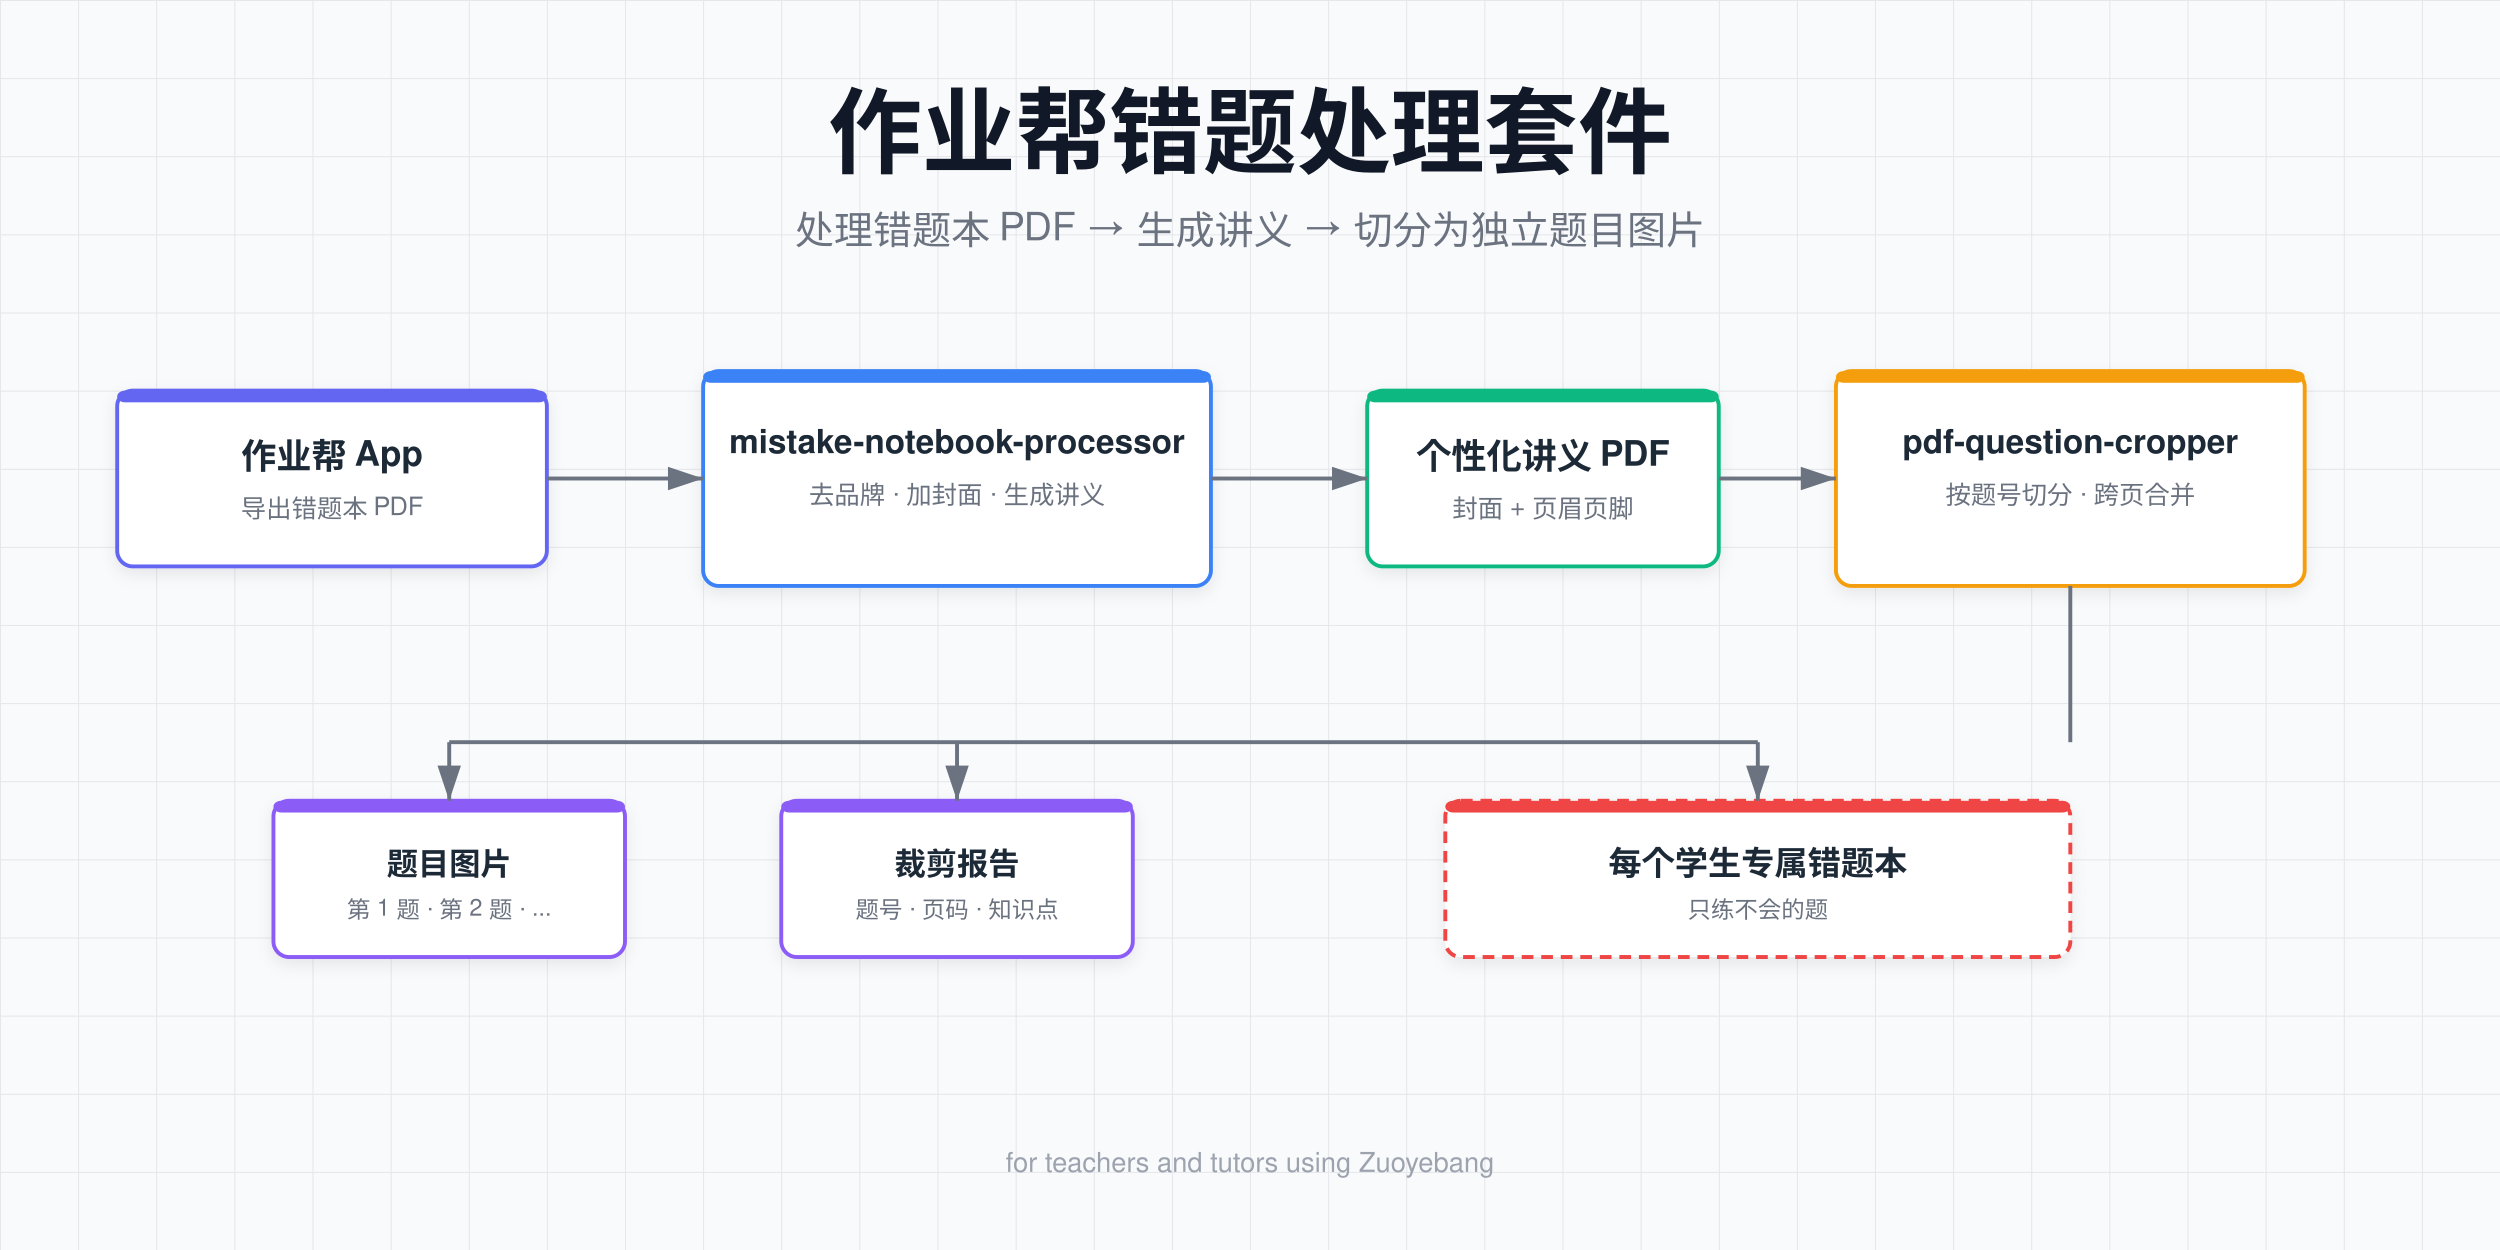
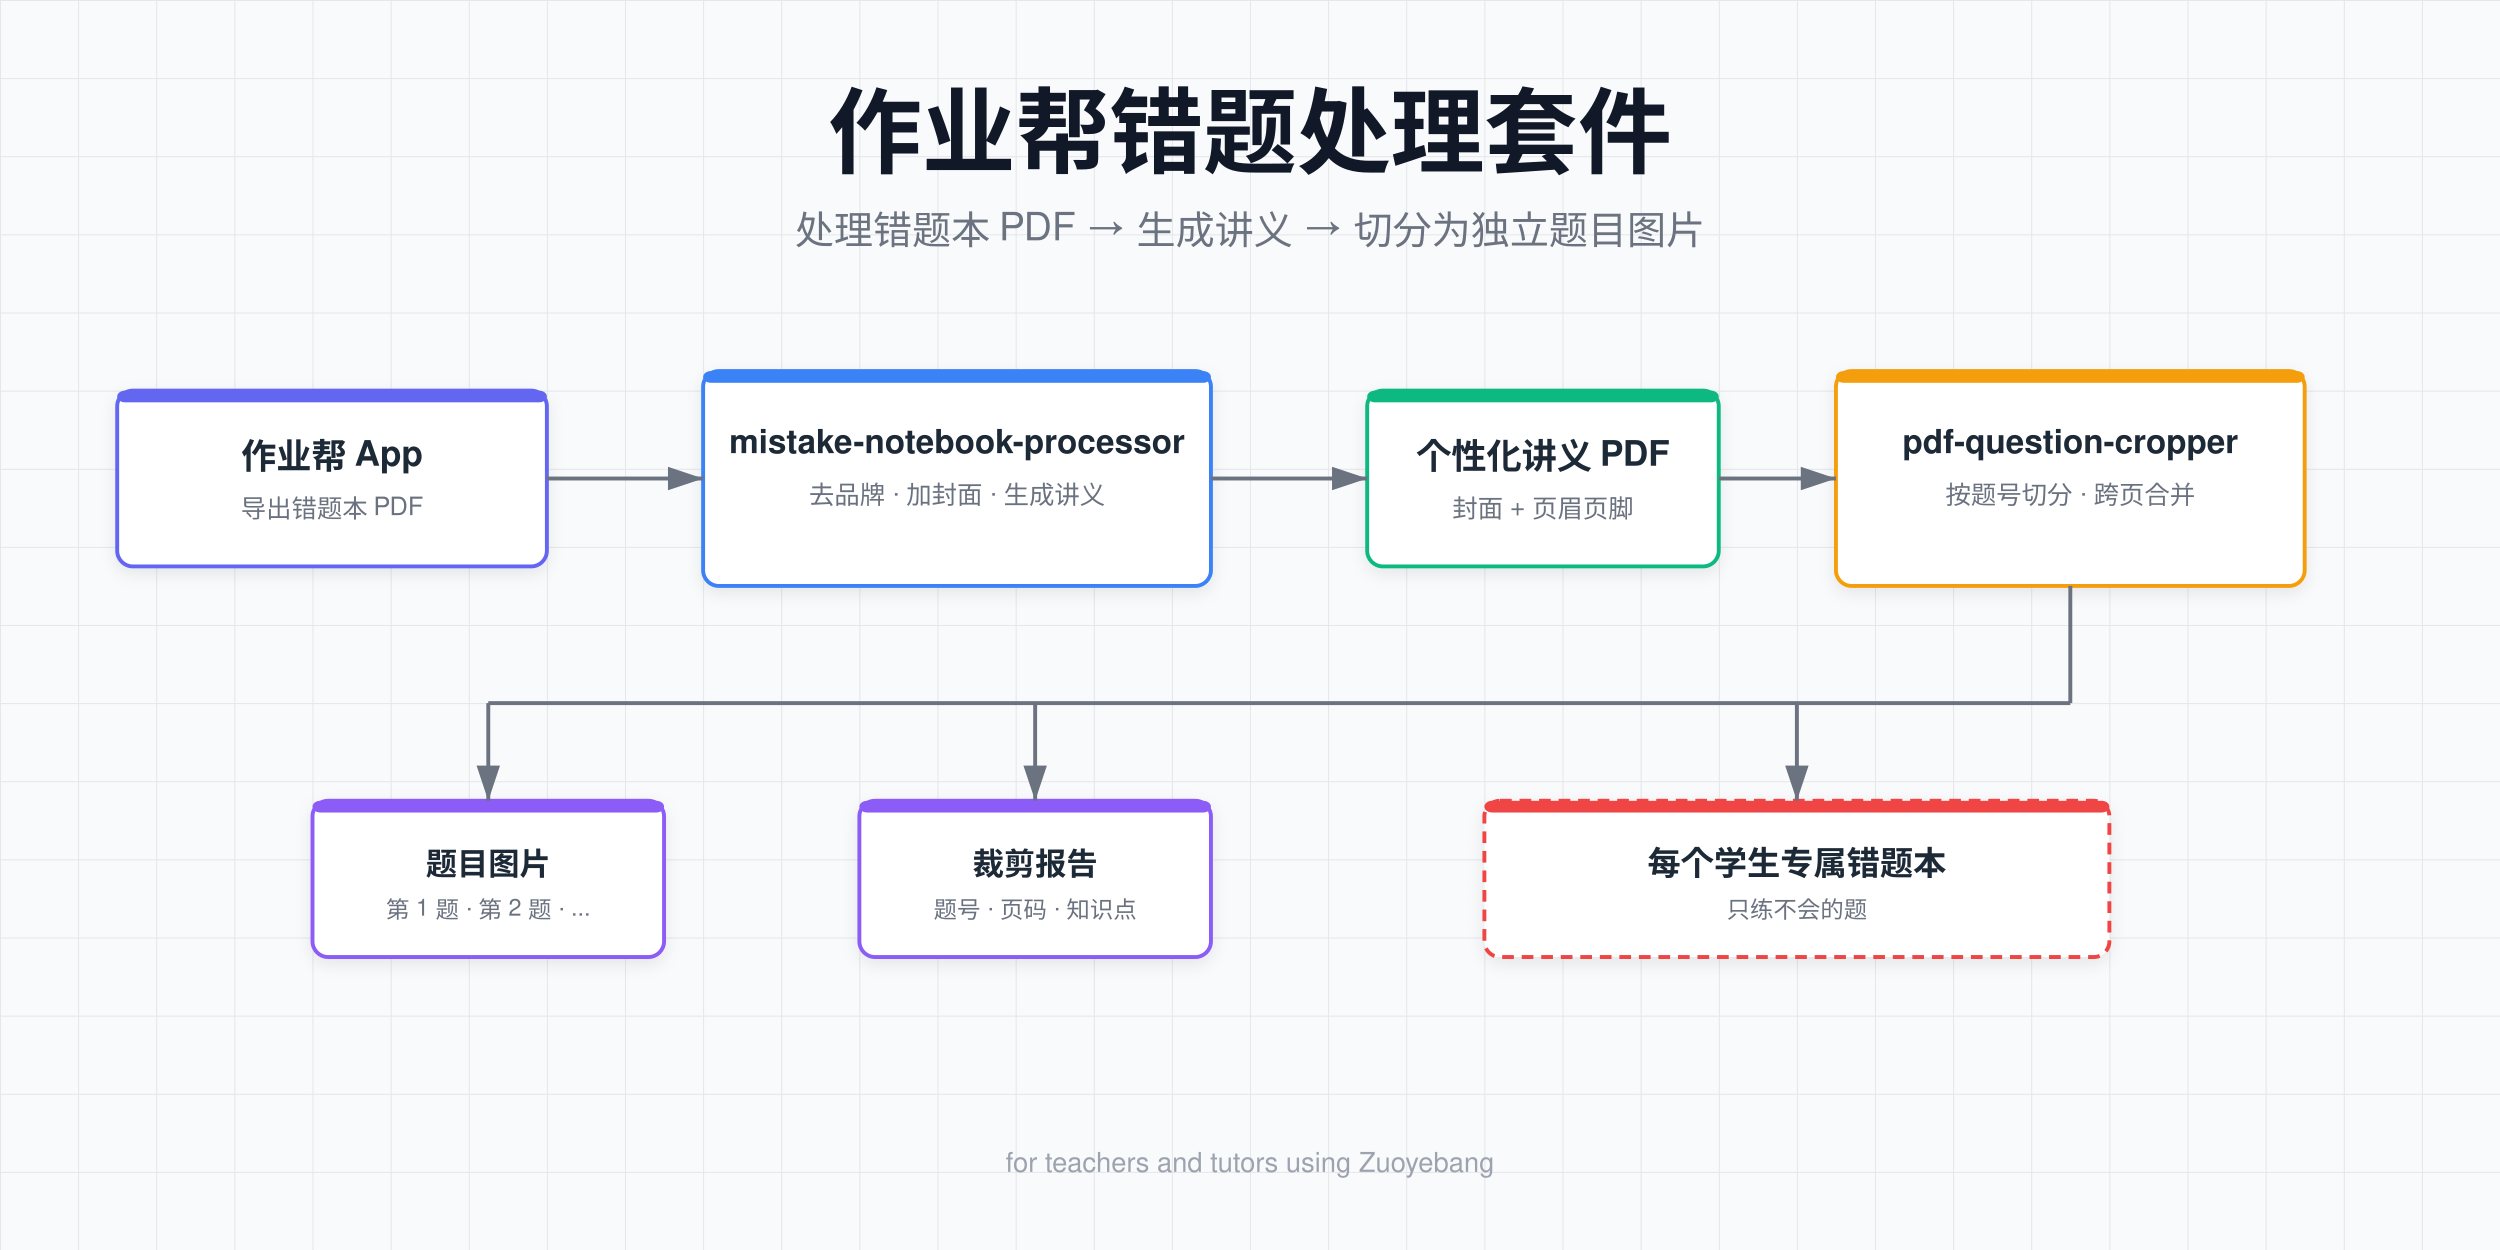
<svg xmlns="http://www.w3.org/2000/svg" width="1280" height="640" viewBox="0 0 1280 640">
  <defs>
    <pattern id="grid" width="40" height="40" patternUnits="userSpaceOnUse">
      <path d="M 40 0 L 0 0 0 40" fill="none" stroke="#e5e7eb" stroke-width="1" />
    </pattern>
    <filter id="shadow" x="-20%" y="-20%" width="140%" height="140%">
      <feDropShadow dx="0" dy="3" stdDeviation="4" flood-color="#000000" flood-opacity="0.08" />
    </filter>
    <marker id="arrow" markerWidth="10" markerHeight="10" refX="9" refY="3" orient="auto" markerUnits="strokeWidth">
      <path d="M0,0 L0,6 L9,3 z" fill="#6b7280" />
    </marker>
  </defs>
  <rect width="1280" height="640" fill="#f9fafb" />
  <rect width="1280" height="640" fill="url(#grid)" />
  <text x="640" y="85" text-anchor="middle" font-family="-apple-system, BlinkMacSystemFont, 'Segoe UI', Helvetica, Arial, sans-serif" font-size="48" font-weight="700" fill="#111827">作业帮错题处理套件</text>
  <text x="640" y="125" text-anchor="middle" font-family="-apple-system, BlinkMacSystemFont, 'Segoe UI', Helvetica, Arial, sans-serif" font-size="20" fill="#6b7280">处理错题本 PDF → 生成讲义 → 切分为独立题目图片</text>
  <g transform="translate(60, 200)" filter="url(#shadow)">
    <rect width="220" height="90" rx="8" fill="#ffffff" stroke="#6366f1" stroke-width="2" />
    <rect x="0" y="0" width="220" height="6" rx="4" fill="#6366f1" />
    <text x="110" y="40" text-anchor="middle" font-family="-apple-system, BlinkMacSystemFont, 'Segoe UI', Helvetica, Arial, sans-serif" font-size="18" font-weight="700" fill="#1f2937">作业帮 App</text>
    <text x="110" y="65" text-anchor="middle" font-family="-apple-system, BlinkMacSystemFont, 'Segoe UI', Helvetica, Arial, sans-serif" font-size="13" fill="#6b7280">导出错题本 PDF</text>
  </g>
  <g transform="translate(360, 190)" filter="url(#shadow)">
    <rect width="260" height="110" rx="8" fill="#ffffff" stroke="#3b82f6" stroke-width="2" />
    <rect x="0" y="0" width="260" height="6" rx="4" fill="#3b82f6" />
    <text x="130" y="42" text-anchor="middle" font-family="-apple-system, BlinkMacSystemFont, 'Segoe UI', Helvetica, Arial, sans-serif" font-size="17" font-weight="700" fill="#1f2937">mistake-notebook-processor</text>
    <text x="130" y="68" text-anchor="middle" font-family="-apple-system, BlinkMacSystemFont, 'Segoe UI', Helvetica, Arial, sans-serif" font-size="13" fill="#6b7280">去品牌 · 加封面 · 生成讲义</text>
  </g>
  <g transform="translate(700, 200)" filter="url(#shadow)">
    <rect width="180" height="90" rx="8" fill="#ffffff" stroke="#10b981" stroke-width="2" />
    <rect x="0" y="0" width="180" height="6" rx="4" fill="#10b981" />
    <text x="90" y="40" text-anchor="middle" font-family="-apple-system, BlinkMacSystemFont, 'Segoe UI', Helvetica, Arial, sans-serif" font-size="18" font-weight="700" fill="#1f2937">个性化讲义 PDF</text>
    <text x="90" y="65" text-anchor="middle" font-family="-apple-system, BlinkMacSystemFont, 'Segoe UI', Helvetica, Arial, sans-serif" font-size="13" fill="#6b7280">封面 + 页眉页脚</text>
  </g>
  <g transform="translate(940, 190)" filter="url(#shadow)">
    <rect width="240" height="110" rx="8" fill="#ffffff" stroke="#f59e0b" stroke-width="2" />
    <rect x="0" y="0" width="240" height="6" rx="4" fill="#f59e0b" />
    <text x="120" y="42" text-anchor="middle" font-family="-apple-system, BlinkMacSystemFont, 'Segoe UI', Helvetica, Arial, sans-serif" font-size="17" font-weight="700" fill="#1f2937">pdf-question-cropper</text>
    <text x="120" y="68" text-anchor="middle" font-family="-apple-system, BlinkMacSystemFont, 'Segoe UI', Helvetica, Arial, sans-serif" font-size="13" fill="#6b7280">按题号切分 · 跨页合并</text>
  </g>
  <line x1="280" y1="245" x2="360" y2="245" stroke="#6b7280" stroke-width="2" marker-end="url(#arrow)" />
  <line x1="620" y1="245" x2="700" y2="245" stroke="#6b7280" stroke-width="2" marker-end="url(#arrow)" />
  <line x1="880" y1="245" x2="940" y2="245" stroke="#6b7280" stroke-width="2" marker-end="url(#arrow)" />
-   <g transform="translate(140, 410)" filter="url(#shadow)">
+   <g transform="translate(160, 410)" filter="url(#shadow)">
    <rect width="180" height="80" rx="8" fill="#ffffff" stroke="#8b5cf6" stroke-width="2" />
    <rect x="0" y="0" width="180" height="6" rx="4" fill="#8b5cf6" />
    <text x="90" y="38" text-anchor="middle" font-family="-apple-system, BlinkMacSystemFont, 'Segoe UI', Helvetica, Arial, sans-serif" font-size="16" font-weight="700" fill="#1f2937">题目图片</text>
    <text x="90" y="60" text-anchor="middle" font-family="-apple-system, BlinkMacSystemFont, 'Segoe UI', Helvetica, Arial, sans-serif" font-size="12" fill="#6b7280">第 1 题 · 第 2 题 · ...</text>
  </g>
-   <g transform="translate(400, 410)" filter="url(#shadow)">
+   <g transform="translate(440, 410)" filter="url(#shadow)">
    <rect width="180" height="80" rx="8" fill="#ffffff" stroke="#8b5cf6" stroke-width="2" />
    <rect x="0" y="0" width="180" height="6" rx="4" fill="#8b5cf6" />
    <text x="90" y="38" text-anchor="middle" font-family="-apple-system, BlinkMacSystemFont, 'Segoe UI', Helvetica, Arial, sans-serif" font-size="16" font-weight="700" fill="#1f2937">裁剪报告</text>
    <text x="90" y="60" text-anchor="middle" font-family="-apple-system, BlinkMacSystemFont, 'Segoe UI', Helvetica, Arial, sans-serif" font-size="12" fill="#6b7280">题号 · 页码 · 知识点</text>
  </g>
-   <g transform="translate(740, 410)" filter="url(#shadow)">
+   <g transform="translate(760, 410)" filter="url(#shadow)">
    <rect width="320" height="80" rx="8" fill="#ffffff" stroke="#ef4444" stroke-width="2" stroke-dasharray="6 4" />
    <rect x="0" y="0" width="320" height="6" rx="4" fill="#ef4444" />
    <text x="160" y="38" text-anchor="middle" font-family="-apple-system, BlinkMacSystemFont, 'Segoe UI', Helvetica, Arial, sans-serif" font-size="17" font-weight="700" fill="#1f2937">每个学生专属错题本</text>
    <text x="160" y="60" text-anchor="middle" font-family="-apple-system, BlinkMacSystemFont, 'Segoe UI', Helvetica, Arial, sans-serif" font-size="12" fill="#6b7280">只练不会的题</text>
  </g>
-   <line x1="1060" y1="300" x2="1060" y2="380" stroke="#6b7280" stroke-width="2" />
-   <line x1="230" y1="380" x2="900" y2="380" stroke="#6b7280" stroke-width="2" />
-   <line x1="230" y1="380" x2="230" y2="410" stroke="#6b7280" stroke-width="2" marker-end="url(#arrow)" />
-   <line x1="490" y1="380" x2="490" y2="410" stroke="#6b7280" stroke-width="2" marker-end="url(#arrow)" />
-   <line x1="900" y1="380" x2="900" y2="410" stroke="#6b7280" stroke-width="2" marker-end="url(#arrow)" />
+   <line x1="1060" y1="300" x2="1060" y2="360" stroke="#6b7280" stroke-width="2" />
+   <line x1="250" y1="360" x2="1060" y2="360" stroke="#6b7280" stroke-width="2" />
+   <line x1="250" y1="360" x2="250" y2="410" stroke="#6b7280" stroke-width="2" marker-end="url(#arrow)" />
+   <line x1="530" y1="360" x2="530" y2="410" stroke="#6b7280" stroke-width="2" marker-end="url(#arrow)" />
+   <line x1="920" y1="360" x2="920" y2="410" stroke="#6b7280" stroke-width="2" marker-end="url(#arrow)" />
  <text x="640" y="600" text-anchor="middle" font-family="-apple-system, BlinkMacSystemFont, 'Segoe UI', Helvetica, Arial, sans-serif" font-size="14" fill="#9ca3af">for teachers and tutors using Zuoyebang</text>
</svg>
